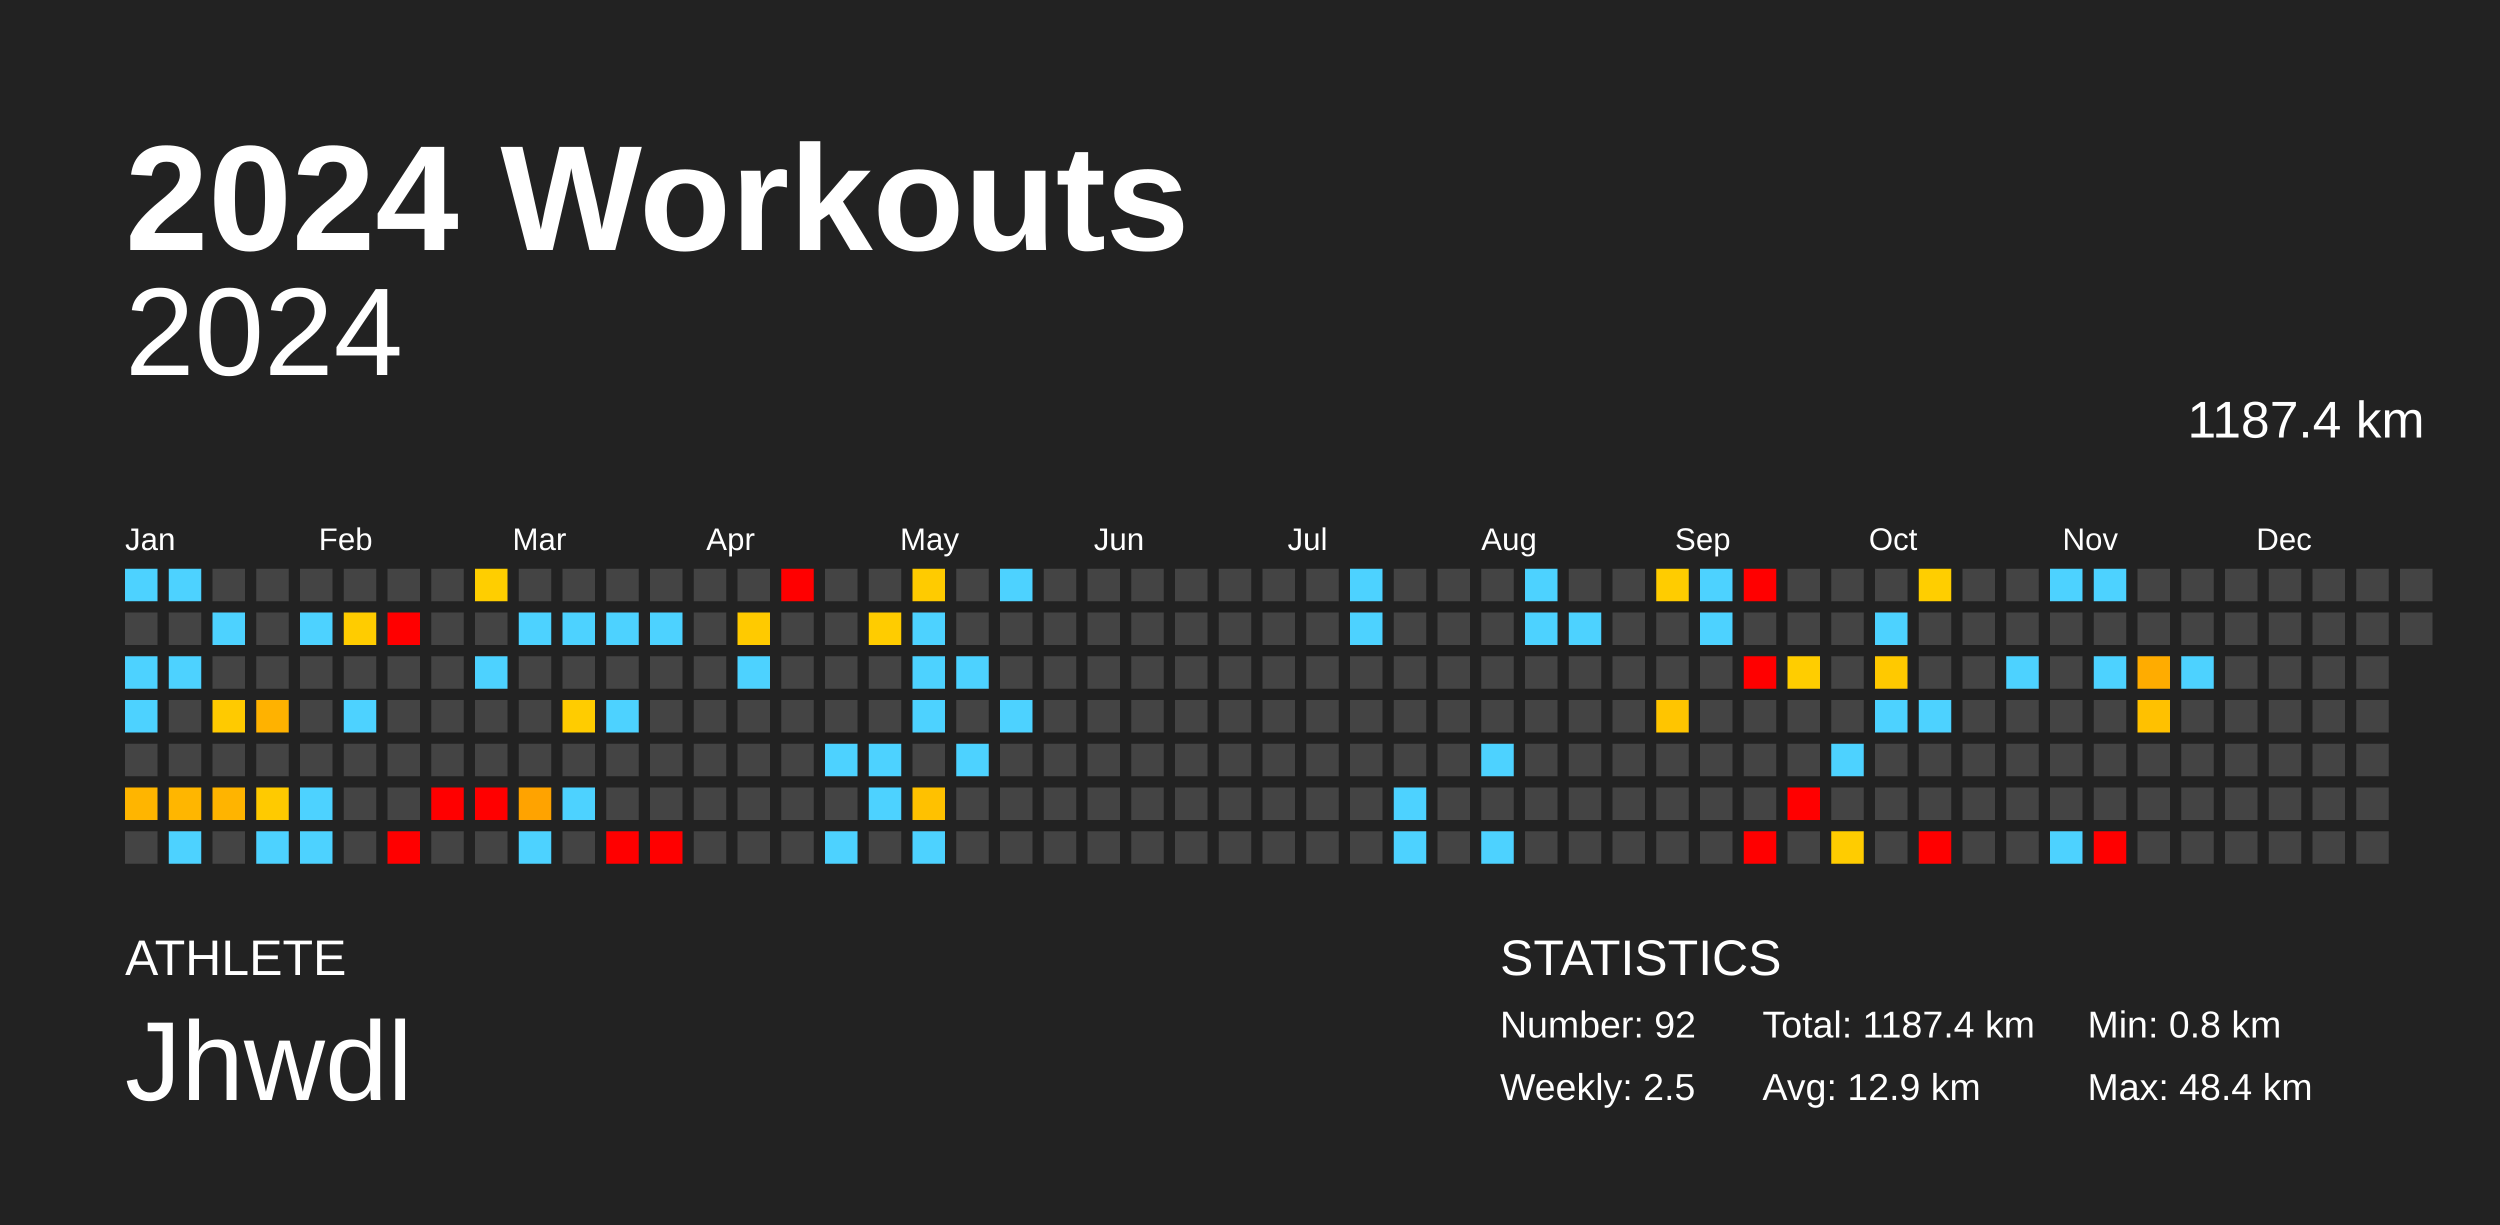
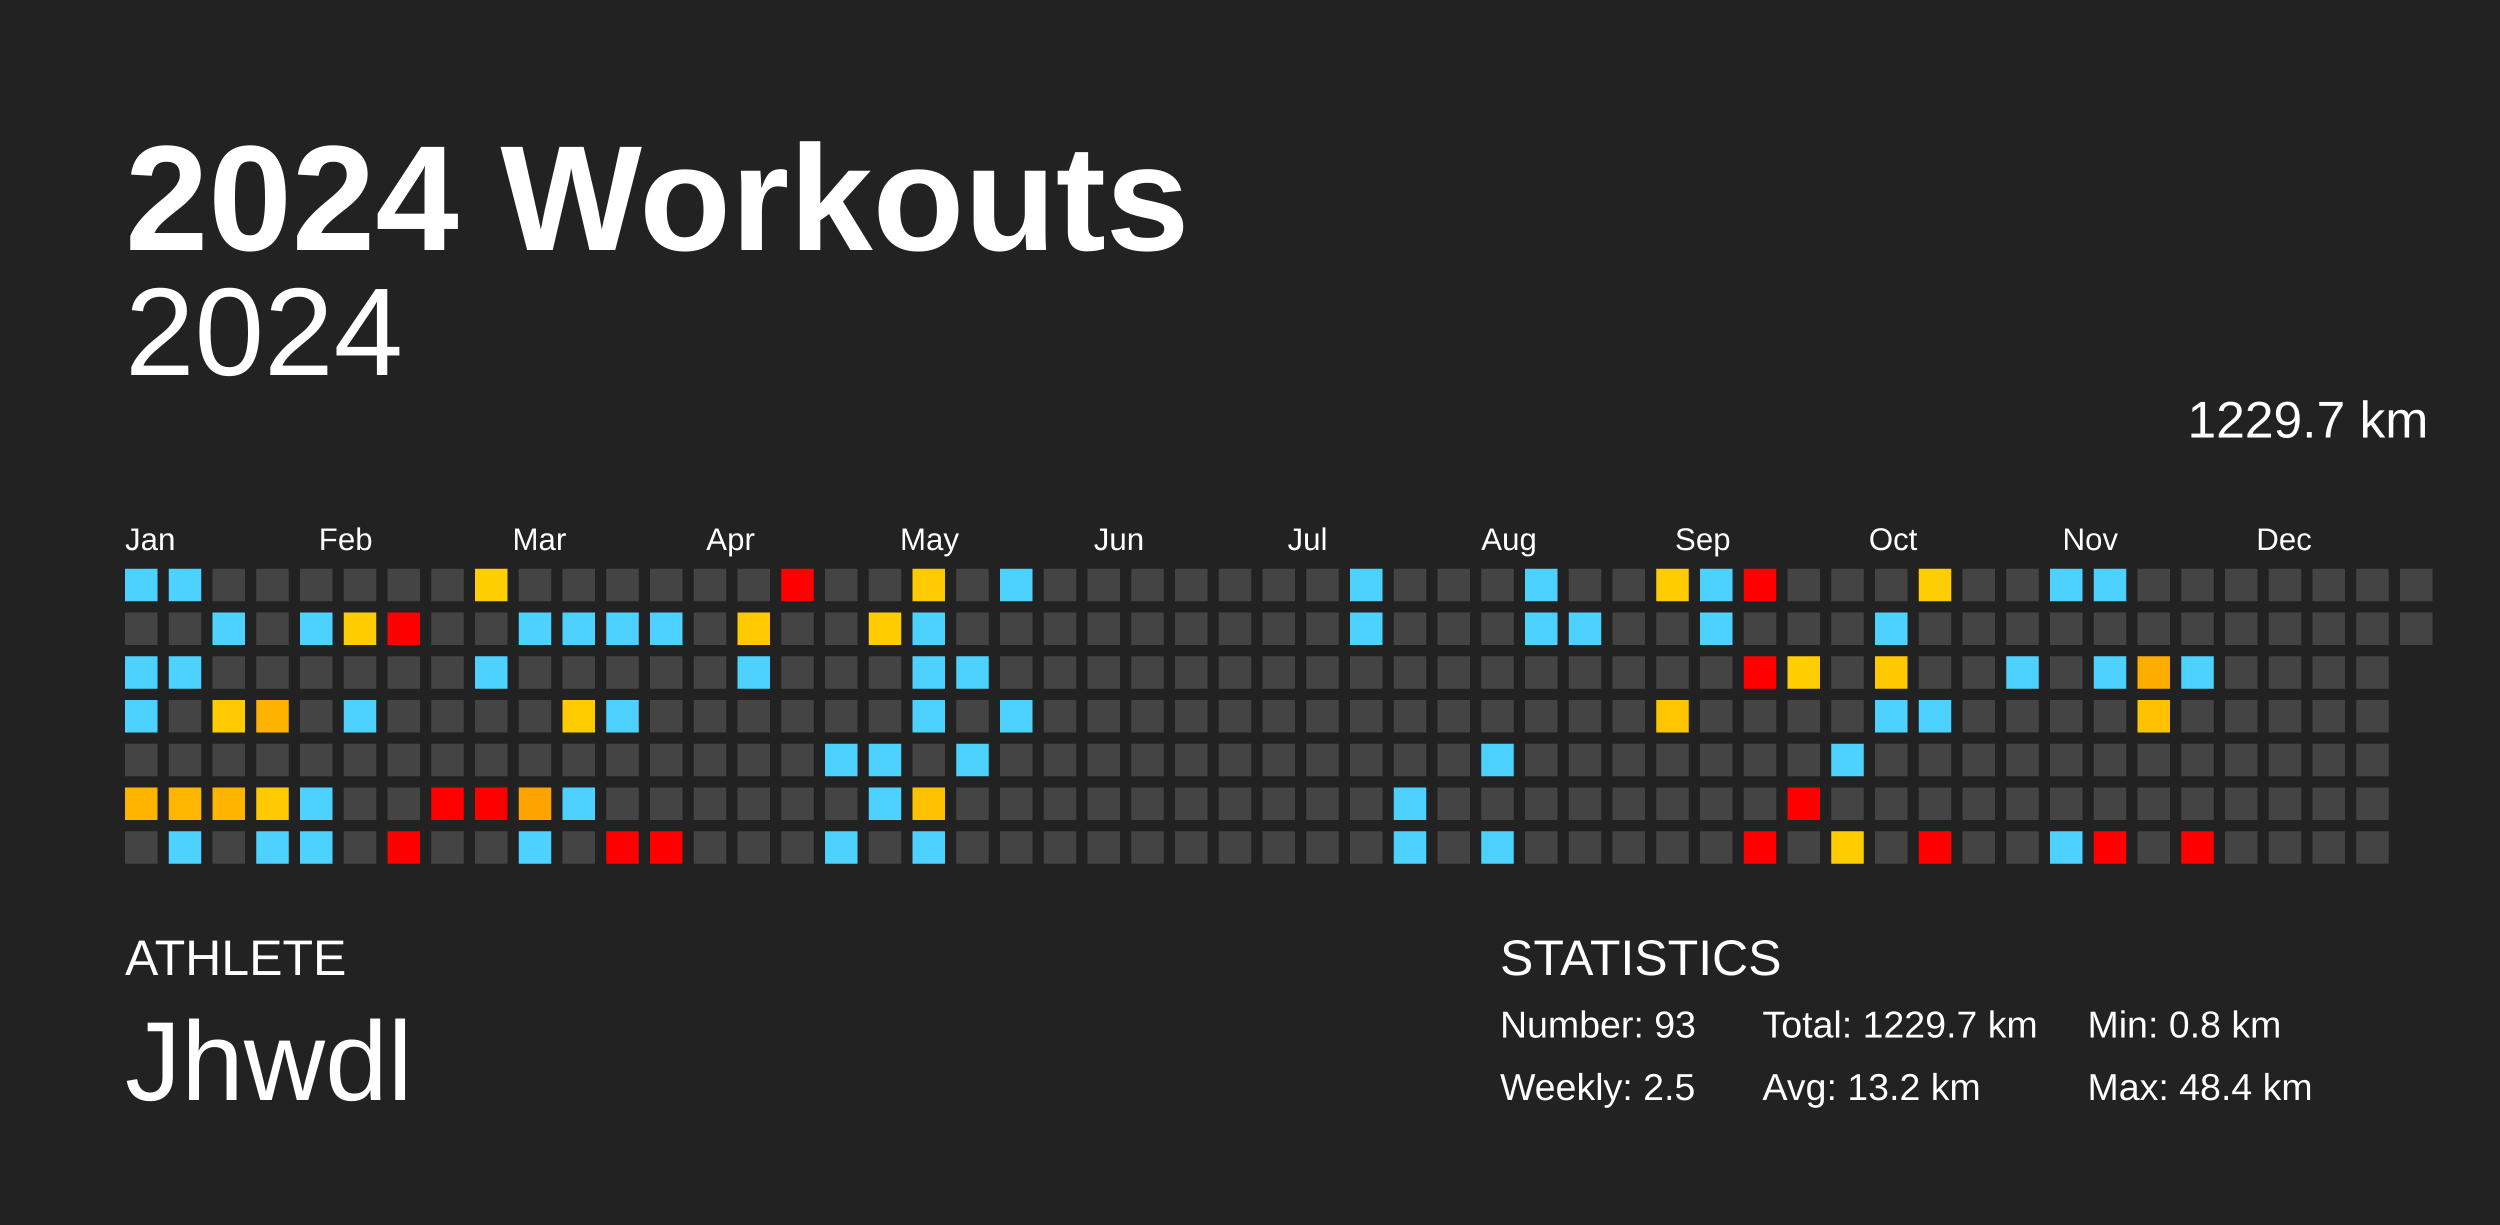
<svg xmlns="http://www.w3.org/2000/svg" baseProfile="full" height="98mm" version="1.1" viewBox="0,0,200,98" width="200mm">
  <defs />
  <rect fill="#222222" height="98" width="200" x="0" y="0" />
  <text fill="#FFFFFF" style="font-size:12px; font-family:Arial; font-weight:bold;" x="10" y="20">2024 Workouts</text>
  <text fill="#FFFFFF" style="font-size:4px; font-family:Arial" x="10" y="78">ATHLETE</text>
  <text fill="#FFFFFF" style="font-size:9px; font-family:Arial" x="10" y="88">Jhwdl</text>
  <text fill="#FFFFFF" style="font-size:4px; font-family:Arial" x="120" y="78">STATISTICS</text>
-   <text fill="#FFFFFF" style="font-size:3px; font-family:Arial" x="120" y="83">Number: 92</text>
+   <text fill="#FFFFFF" style="font-size:3px; font-family:Arial" x="120" y="83">Number: 93</text>
  <text fill="#FFFFFF" style="font-size:3px; font-family:Arial" x="120" y="88">Weekly: 2.5</text>
-   <text fill="#FFFFFF" style="font-size:3px; font-family:Arial" x="141" y="83">Total: 1187.4 km</text>
-   <text fill="#FFFFFF" style="font-size:3px; font-family:Arial" x="141" y="88">Avg: 12.9 km</text>
+   <text fill="#FFFFFF" style="font-size:3px; font-family:Arial" x="141" y="83">Total: 1229.7 km</text>
+   <text fill="#FFFFFF" style="font-size:3px; font-family:Arial" x="141" y="88">Avg: 13.2 km</text>
  <text fill="#FFFFFF" style="font-size:3px; font-family:Arial" x="167" y="83">Min: 0.8 km</text>
  <text fill="#FFFFFF" style="font-size:3px; font-family:Arial" x="167" y="88">Max: 48.4 km</text>
  <text alignment-baseline="hanging" fill="#FFFFFF" style="font-size:10.0px; font-family:Arial;" x="10" y="30">2024</text>
-   <text alignment-baseline="hanging" fill="#FFFFFF" style="font-size:4.125px; font-family:Arial;" x="175" y="35">1187.4 km</text>
+   <text alignment-baseline="hanging" fill="#FFFFFF" style="font-size:4.125px; font-family:Arial;" x="175" y="35">1229.7 km</text>
  <text fill="#FFFFFF" style="font-size:2.5px; font-family:Arial" x="10.0" y="44">Jan</text>
  <text fill="#FFFFFF" style="font-size:2.5px; font-family:Arial" x="25.5" y="44">Feb</text>
  <text fill="#FFFFFF" style="font-size:2.5px; font-family:Arial" x="41.0" y="44">Mar</text>
  <text fill="#FFFFFF" style="font-size:2.5px; font-family:Arial" x="56.5" y="44">Apr</text>
  <text fill="#FFFFFF" style="font-size:2.5px; font-family:Arial" x="72.0" y="44">May</text>
  <text fill="#FFFFFF" style="font-size:2.5px; font-family:Arial" x="87.5" y="44">Jun</text>
  <text fill="#FFFFFF" style="font-size:2.5px; font-family:Arial" x="103.0" y="44">Jul</text>
  <text fill="#FFFFFF" style="font-size:2.5px; font-family:Arial" x="118.5" y="44">Aug</text>
  <text fill="#FFFFFF" style="font-size:2.5px; font-family:Arial" x="134.0" y="44">Sep</text>
  <text fill="#FFFFFF" style="font-size:2.5px; font-family:Arial" x="149.5" y="44">Oct</text>
  <text fill="#FFFFFF" style="font-size:2.5px; font-family:Arial" x="165.0" y="44">Nov</text>
  <text fill="#FFFFFF" style="font-size:2.5px; font-family:Arial" x="180.5" y="44">Dec</text>
  <rect fill="#4dd2ff" height="2.6" width="2.6" x="10.0" y="45.5" />
  <rect fill="#444444" height="2.6" width="2.6" x="10.0" y="49.0" />
  <rect fill="#4dd2ff" height="2.6" width="2.6" x="10.0" y="52.5" />
  <rect fill="#4dd2ff" height="2.6" width="2.6" x="10.0" y="56.0" />
  <rect fill="#444444" height="2.6" width="2.6" x="10.0" y="59.5" />
  <rect fill="#ffb500" height="2.6" width="2.6" x="10.0" y="63.0" />
  <rect fill="#444444" height="2.6" width="2.6" x="10.0" y="66.5" />
  <rect fill="#4dd2ff" height="2.6" width="2.6" x="13.5" y="45.5" />
  <rect fill="#444444" height="2.6" width="2.6" x="13.5" y="49.0" />
  <rect fill="#4dd2ff" height="2.6" width="2.6" x="13.5" y="52.5" />
  <rect fill="#444444" height="2.6" width="2.6" x="13.5" y="56.0" />
  <rect fill="#444444" height="2.6" width="2.6" x="13.5" y="59.5" />
  <rect fill="#ffb600" height="2.6" width="2.6" x="13.5" y="63.0" />
  <rect fill="#4dd2ff" height="2.6" width="2.6" x="13.5" y="66.5" />
  <rect fill="#444444" height="2.6" width="2.6" x="17.0" y="45.5" />
  <rect fill="#4dd2ff" height="2.6" width="2.6" x="17.0" y="49.0" />
  <rect fill="#444444" height="2.6" width="2.6" x="17.0" y="52.5" />
  <rect fill="#ffca00" height="2.6" width="2.6" x="17.0" y="56.0" />
  <rect fill="#444444" height="2.6" width="2.6" x="17.0" y="59.5" />
  <rect fill="#ffb400" height="2.6" width="2.6" x="17.0" y="63.0" />
  <rect fill="#444444" height="2.6" width="2.6" x="17.0" y="66.5" />
  <rect fill="#444444" height="2.6" width="2.6" x="20.5" y="45.5" />
  <rect fill="#444444" height="2.6" width="2.6" x="20.5" y="49.0" />
  <rect fill="#444444" height="2.6" width="2.6" x="20.5" y="52.5" />
  <rect fill="#ffb200" height="2.6" width="2.6" x="20.5" y="56.0" />
  <rect fill="#444444" height="2.6" width="2.6" x="20.5" y="59.5" />
  <rect fill="#ffca00" height="2.6" width="2.6" x="20.5" y="63.0" />
  <rect fill="#4dd2ff" height="2.6" width="2.6" x="20.5" y="66.5" />
  <rect fill="#444444" height="2.6" width="2.6" x="24.0" y="45.5" />
  <rect fill="#4dd2ff" height="2.6" width="2.6" x="24.0" y="49.0" />
  <rect fill="#444444" height="2.6" width="2.6" x="24.0" y="52.5" />
  <rect fill="#444444" height="2.6" width="2.6" x="24.0" y="56.0" />
  <rect fill="#444444" height="2.6" width="2.6" x="24.0" y="59.5" />
  <rect fill="#4dd2ff" height="2.6" width="2.6" x="24.0" y="63.0" />
  <rect fill="#4dd2ff" height="2.6" width="2.6" x="24.0" y="66.5" />
  <rect fill="#444444" height="2.6" width="2.6" x="27.5" y="45.5" />
  <rect fill="#ffcc00" height="2.6" width="2.6" x="27.5" y="49.0" />
  <rect fill="#444444" height="2.6" width="2.6" x="27.5" y="52.5" />
  <rect fill="#4dd2ff" height="2.6" width="2.6" x="27.5" y="56.0" />
  <rect fill="#444444" height="2.6" width="2.6" x="27.5" y="59.5" />
  <rect fill="#444444" height="2.6" width="2.6" x="27.5" y="63.0" />
  <rect fill="#444444" height="2.6" width="2.6" x="27.5" y="66.5" />
  <rect fill="#444444" height="2.6" width="2.6" x="31.0" y="45.5" />
  <rect fill="red" height="2.6" width="2.6" x="31.0" y="49.0" />
  <rect fill="#444444" height="2.6" width="2.6" x="31.0" y="52.5" />
  <rect fill="#444444" height="2.6" width="2.6" x="31.0" y="56.0" />
  <rect fill="#444444" height="2.6" width="2.6" x="31.0" y="59.5" />
  <rect fill="#444444" height="2.6" width="2.6" x="31.0" y="63.0" />
  <rect fill="red" height="2.6" width="2.6" x="31.0" y="66.5" />
  <rect fill="#444444" height="2.6" width="2.6" x="34.5" y="45.5" />
  <rect fill="#444444" height="2.6" width="2.6" x="34.5" y="49.0" />
  <rect fill="#444444" height="2.6" width="2.6" x="34.5" y="52.5" />
  <rect fill="#444444" height="2.6" width="2.6" x="34.5" y="56.0" />
  <rect fill="#444444" height="2.6" width="2.6" x="34.5" y="59.5" />
  <rect fill="red" height="2.6" width="2.6" x="34.5" y="63.0" />
  <rect fill="#444444" height="2.6" width="2.6" x="34.5" y="66.5" />
  <rect fill="#ffce00" height="2.6" width="2.6" x="38.0" y="45.5" />
  <rect fill="#444444" height="2.6" width="2.6" x="38.0" y="49.0" />
  <rect fill="#4dd2ff" height="2.6" width="2.6" x="38.0" y="52.5" />
  <rect fill="#444444" height="2.6" width="2.6" x="38.0" y="56.0" />
  <rect fill="#444444" height="2.6" width="2.6" x="38.0" y="59.5" />
  <rect fill="red" height="2.6" width="2.6" x="38.0" y="63.0" />
  <rect fill="#444444" height="2.6" width="2.6" x="38.0" y="66.5" />
  <rect fill="#444444" height="2.6" width="2.6" x="41.5" y="45.5" />
  <rect fill="#4dd2ff" height="2.6" width="2.6" x="41.5" y="49.0" />
  <rect fill="#444444" height="2.6" width="2.6" x="41.5" y="52.5" />
  <rect fill="#444444" height="2.6" width="2.6" x="41.5" y="56.0" />
  <rect fill="#444444" height="2.6" width="2.6" x="41.5" y="59.5" />
  <rect fill="#ffa300" height="2.6" width="2.6" x="41.5" y="63.0" />
  <rect fill="#4dd2ff" height="2.6" width="2.6" x="41.5" y="66.5" />
  <rect fill="#444444" height="2.6" width="2.6" x="45.0" y="45.5" />
  <rect fill="#4dd2ff" height="2.6" width="2.6" x="45.0" y="49.0" />
  <rect fill="#444444" height="2.6" width="2.6" x="45.0" y="52.5" />
  <rect fill="#ffcc00" height="2.6" width="2.6" x="45.0" y="56.0" />
  <rect fill="#444444" height="2.6" width="2.6" x="45.0" y="59.5" />
  <rect fill="#4dd2ff" height="2.6" width="2.6" x="45.0" y="63.0" />
  <rect fill="#444444" height="2.6" width="2.6" x="45.0" y="66.5" />
  <rect fill="#444444" height="2.6" width="2.6" x="48.5" y="45.5" />
  <rect fill="#4dd2ff" height="2.6" width="2.6" x="48.5" y="49.0" />
  <rect fill="#444444" height="2.6" width="2.6" x="48.5" y="52.5" />
  <rect fill="#4dd2ff" height="2.6" width="2.6" x="48.5" y="56.0" />
  <rect fill="#444444" height="2.6" width="2.6" x="48.5" y="59.5" />
  <rect fill="#444444" height="2.6" width="2.6" x="48.5" y="63.0" />
  <rect fill="red" height="2.6" width="2.6" x="48.5" y="66.5" />
  <rect fill="#444444" height="2.6" width="2.6" x="52.0" y="45.5" />
  <rect fill="#4dd2ff" height="2.6" width="2.6" x="52.0" y="49.0" />
  <rect fill="#444444" height="2.6" width="2.6" x="52.0" y="52.5" />
  <rect fill="#444444" height="2.6" width="2.6" x="52.0" y="56.0" />
  <rect fill="#444444" height="2.6" width="2.6" x="52.0" y="59.5" />
  <rect fill="#444444" height="2.6" width="2.6" x="52.0" y="63.0" />
  <rect fill="red" height="2.6" width="2.6" x="52.0" y="66.5" />
  <rect fill="#444444" height="2.6" width="2.6" x="55.5" y="45.5" />
  <rect fill="#444444" height="2.6" width="2.6" x="55.5" y="49.0" />
  <rect fill="#444444" height="2.6" width="2.6" x="55.5" y="52.5" />
  <rect fill="#444444" height="2.6" width="2.6" x="55.5" y="56.0" />
  <rect fill="#444444" height="2.6" width="2.6" x="55.5" y="59.5" />
  <rect fill="#444444" height="2.6" width="2.6" x="55.5" y="63.0" />
  <rect fill="#444444" height="2.6" width="2.6" x="55.5" y="66.5" />
  <rect fill="#444444" height="2.6" width="2.6" x="59.0" y="45.5" />
  <rect fill="#ffca00" height="2.6" width="2.6" x="59.0" y="49.0" />
  <rect fill="#4dd2ff" height="2.6" width="2.6" x="59.0" y="52.5" />
  <rect fill="#444444" height="2.6" width="2.6" x="59.0" y="56.0" />
  <rect fill="#444444" height="2.6" width="2.6" x="59.0" y="59.5" />
  <rect fill="#444444" height="2.6" width="2.6" x="59.0" y="63.0" />
  <rect fill="#444444" height="2.6" width="2.6" x="59.0" y="66.5" />
  <rect fill="red" height="2.6" width="2.6" x="62.5" y="45.5" />
  <rect fill="#444444" height="2.6" width="2.6" x="62.5" y="49.0" />
  <rect fill="#444444" height="2.6" width="2.6" x="62.5" y="52.5" />
  <rect fill="#444444" height="2.6" width="2.6" x="62.5" y="56.0" />
  <rect fill="#444444" height="2.6" width="2.6" x="62.5" y="59.5" />
  <rect fill="#444444" height="2.6" width="2.6" x="62.5" y="63.0" />
  <rect fill="#444444" height="2.6" width="2.6" x="62.5" y="66.5" />
  <rect fill="#444444" height="2.6" width="2.6" x="66.0" y="45.5" />
  <rect fill="#444444" height="2.6" width="2.6" x="66.0" y="49.0" />
  <rect fill="#444444" height="2.6" width="2.6" x="66.0" y="52.5" />
  <rect fill="#444444" height="2.6" width="2.6" x="66.0" y="56.0" />
  <rect fill="#4dd2ff" height="2.6" width="2.6" x="66.0" y="59.5" />
  <rect fill="#444444" height="2.6" width="2.6" x="66.0" y="63.0" />
  <rect fill="#4dd2ff" height="2.6" width="2.6" x="66.0" y="66.5" />
  <rect fill="#444444" height="2.6" width="2.6" x="69.5" y="45.5" />
  <rect fill="#ffcc00" height="2.6" width="2.6" x="69.5" y="49.0" />
  <rect fill="#444444" height="2.6" width="2.6" x="69.5" y="52.5" />
  <rect fill="#444444" height="2.6" width="2.6" x="69.5" y="56.0" />
  <rect fill="#4dd2ff" height="2.6" width="2.6" x="69.5" y="59.5" />
  <rect fill="#4dd2ff" height="2.6" width="2.6" x="69.5" y="63.0" />
  <rect fill="#444444" height="2.6" width="2.6" x="69.5" y="66.5" />
  <rect fill="#ffcb00" height="2.6" width="2.6" x="73.0" y="45.5" />
  <rect fill="#4dd2ff" height="2.6" width="2.6" x="73.0" y="49.0" />
  <rect fill="#4dd2ff" height="2.6" width="2.6" x="73.0" y="52.5" />
  <rect fill="#4dd2ff" height="2.6" width="2.6" x="73.0" y="56.0" />
  <rect fill="#444444" height="2.6" width="2.6" x="73.0" y="59.5" />
  <rect fill="#ffc100" height="2.6" width="2.6" x="73.0" y="63.0" />
  <rect fill="#4dd2ff" height="2.6" width="2.6" x="73.0" y="66.5" />
  <rect fill="#444444" height="2.6" width="2.6" x="76.5" y="45.5" />
  <rect fill="#444444" height="2.6" width="2.6" x="76.5" y="49.0" />
  <rect fill="#4dd2ff" height="2.6" width="2.6" x="76.5" y="52.5" />
  <rect fill="#444444" height="2.6" width="2.6" x="76.5" y="56.0" />
  <rect fill="#4dd2ff" height="2.6" width="2.6" x="76.5" y="59.5" />
  <rect fill="#444444" height="2.6" width="2.6" x="76.5" y="63.0" />
  <rect fill="#444444" height="2.6" width="2.6" x="76.5" y="66.5" />
  <rect fill="#4dd2ff" height="2.6" width="2.6" x="80.0" y="45.5" />
  <rect fill="#444444" height="2.6" width="2.6" x="80.0" y="49.0" />
  <rect fill="#444444" height="2.6" width="2.6" x="80.0" y="52.5" />
  <rect fill="#4dd2ff" height="2.6" width="2.6" x="80.0" y="56.0" />
  <rect fill="#444444" height="2.6" width="2.6" x="80.0" y="59.5" />
  <rect fill="#444444" height="2.6" width="2.6" x="80.0" y="63.0" />
  <rect fill="#444444" height="2.6" width="2.6" x="80.0" y="66.5" />
  <rect fill="#444444" height="2.6" width="2.6" x="83.5" y="45.5" />
  <rect fill="#444444" height="2.6" width="2.6" x="83.5" y="49.0" />
  <rect fill="#444444" height="2.6" width="2.6" x="83.5" y="52.5" />
  <rect fill="#444444" height="2.6" width="2.6" x="83.5" y="56.0" />
  <rect fill="#444444" height="2.6" width="2.6" x="83.5" y="59.5" />
  <rect fill="#444444" height="2.6" width="2.6" x="83.5" y="63.0" />
  <rect fill="#444444" height="2.6" width="2.6" x="83.5" y="66.5" />
  <rect fill="#444444" height="2.6" width="2.6" x="87.0" y="45.5" />
  <rect fill="#444444" height="2.6" width="2.6" x="87.0" y="49.0" />
  <rect fill="#444444" height="2.6" width="2.6" x="87.0" y="52.5" />
  <rect fill="#444444" height="2.6" width="2.6" x="87.0" y="56.0" />
  <rect fill="#444444" height="2.6" width="2.6" x="87.0" y="59.5" />
  <rect fill="#444444" height="2.6" width="2.6" x="87.0" y="63.0" />
  <rect fill="#444444" height="2.6" width="2.6" x="87.0" y="66.5" />
  <rect fill="#444444" height="2.6" width="2.6" x="90.5" y="45.5" />
  <rect fill="#444444" height="2.6" width="2.6" x="90.5" y="49.0" />
  <rect fill="#444444" height="2.6" width="2.6" x="90.5" y="52.5" />
  <rect fill="#444444" height="2.6" width="2.6" x="90.5" y="56.0" />
  <rect fill="#444444" height="2.6" width="2.6" x="90.5" y="59.5" />
  <rect fill="#444444" height="2.6" width="2.6" x="90.5" y="63.0" />
  <rect fill="#444444" height="2.6" width="2.6" x="90.5" y="66.5" />
  <rect fill="#444444" height="2.6" width="2.6" x="94.0" y="45.5" />
  <rect fill="#444444" height="2.6" width="2.6" x="94.0" y="49.0" />
  <rect fill="#444444" height="2.6" width="2.6" x="94.0" y="52.5" />
  <rect fill="#444444" height="2.6" width="2.6" x="94.0" y="56.0" />
  <rect fill="#444444" height="2.6" width="2.6" x="94.0" y="59.5" />
  <rect fill="#444444" height="2.6" width="2.6" x="94.0" y="63.0" />
  <rect fill="#444444" height="2.6" width="2.6" x="94.0" y="66.5" />
  <rect fill="#444444" height="2.6" width="2.6" x="97.5" y="45.5" />
  <rect fill="#444444" height="2.6" width="2.6" x="97.5" y="49.0" />
  <rect fill="#444444" height="2.6" width="2.6" x="97.5" y="52.5" />
  <rect fill="#444444" height="2.6" width="2.6" x="97.5" y="56.0" />
  <rect fill="#444444" height="2.6" width="2.6" x="97.5" y="59.5" />
  <rect fill="#444444" height="2.6" width="2.6" x="97.5" y="63.0" />
  <rect fill="#444444" height="2.6" width="2.6" x="97.5" y="66.5" />
  <rect fill="#444444" height="2.6" width="2.6" x="101.0" y="45.5" />
  <rect fill="#444444" height="2.6" width="2.6" x="101.0" y="49.0" />
  <rect fill="#444444" height="2.6" width="2.6" x="101.0" y="52.5" />
  <rect fill="#444444" height="2.6" width="2.6" x="101.0" y="56.0" />
  <rect fill="#444444" height="2.6" width="2.6" x="101.0" y="59.5" />
  <rect fill="#444444" height="2.6" width="2.6" x="101.0" y="63.0" />
  <rect fill="#444444" height="2.6" width="2.6" x="101.0" y="66.5" />
  <rect fill="#444444" height="2.6" width="2.6" x="104.5" y="45.5" />
  <rect fill="#444444" height="2.6" width="2.6" x="104.5" y="49.0" />
  <rect fill="#444444" height="2.6" width="2.6" x="104.5" y="52.5" />
  <rect fill="#444444" height="2.6" width="2.6" x="104.5" y="56.0" />
  <rect fill="#444444" height="2.6" width="2.6" x="104.5" y="59.5" />
  <rect fill="#444444" height="2.6" width="2.6" x="104.5" y="63.0" />
  <rect fill="#444444" height="2.6" width="2.6" x="104.5" y="66.5" />
  <rect fill="#4dd2ff" height="2.6" width="2.6" x="108.0" y="45.5" />
  <rect fill="#4dd2ff" height="2.6" width="2.6" x="108.0" y="49.0" />
  <rect fill="#444444" height="2.6" width="2.6" x="108.0" y="52.5" />
  <rect fill="#444444" height="2.6" width="2.6" x="108.0" y="56.0" />
  <rect fill="#444444" height="2.6" width="2.6" x="108.0" y="59.5" />
  <rect fill="#444444" height="2.6" width="2.6" x="108.0" y="63.0" />
  <rect fill="#444444" height="2.6" width="2.6" x="108.0" y="66.5" />
  <rect fill="#444444" height="2.6" width="2.6" x="111.5" y="45.5" />
  <rect fill="#444444" height="2.6" width="2.6" x="111.5" y="49.0" />
  <rect fill="#444444" height="2.6" width="2.6" x="111.5" y="52.5" />
  <rect fill="#444444" height="2.6" width="2.6" x="111.5" y="56.0" />
  <rect fill="#444444" height="2.6" width="2.6" x="111.5" y="59.5" />
  <rect fill="#4dd2ff" height="2.6" width="2.6" x="111.5" y="63.0" />
  <rect fill="#4dd2ff" height="2.6" width="2.6" x="111.5" y="66.5" />
  <rect fill="#444444" height="2.6" width="2.6" x="115.0" y="45.5" />
  <rect fill="#444444" height="2.6" width="2.6" x="115.0" y="49.0" />
  <rect fill="#444444" height="2.6" width="2.6" x="115.0" y="52.5" />
  <rect fill="#444444" height="2.6" width="2.6" x="115.0" y="56.0" />
  <rect fill="#444444" height="2.6" width="2.6" x="115.0" y="59.5" />
  <rect fill="#444444" height="2.6" width="2.6" x="115.0" y="63.0" />
  <rect fill="#444444" height="2.6" width="2.6" x="115.0" y="66.5" />
  <rect fill="#444444" height="2.6" width="2.6" x="118.5" y="45.5" />
  <rect fill="#444444" height="2.6" width="2.6" x="118.5" y="49.0" />
  <rect fill="#444444" height="2.6" width="2.6" x="118.5" y="52.5" />
  <rect fill="#444444" height="2.6" width="2.6" x="118.5" y="56.0" />
  <rect fill="#4dd2ff" height="2.6" width="2.6" x="118.5" y="59.5" />
  <rect fill="#444444" height="2.6" width="2.6" x="118.5" y="63.0" />
  <rect fill="#4dd2ff" height="2.6" width="2.6" x="118.5" y="66.5" />
  <rect fill="#4dd2ff" height="2.6" width="2.6" x="122.0" y="45.5" />
  <rect fill="#4dd2ff" height="2.6" width="2.6" x="122.0" y="49.0" />
  <rect fill="#444444" height="2.6" width="2.6" x="122.0" y="52.5" />
  <rect fill="#444444" height="2.6" width="2.6" x="122.0" y="56.0" />
  <rect fill="#444444" height="2.6" width="2.6" x="122.0" y="59.5" />
  <rect fill="#444444" height="2.6" width="2.6" x="122.0" y="63.0" />
  <rect fill="#444444" height="2.6" width="2.6" x="122.0" y="66.5" />
  <rect fill="#444444" height="2.6" width="2.6" x="125.5" y="45.5" />
  <rect fill="#4dd2ff" height="2.6" width="2.6" x="125.5" y="49.0" />
  <rect fill="#444444" height="2.6" width="2.6" x="125.5" y="52.5" />
  <rect fill="#444444" height="2.6" width="2.6" x="125.5" y="56.0" />
  <rect fill="#444444" height="2.6" width="2.6" x="125.5" y="59.5" />
  <rect fill="#444444" height="2.6" width="2.6" x="125.5" y="63.0" />
  <rect fill="#444444" height="2.6" width="2.6" x="125.5" y="66.5" />
  <rect fill="#444444" height="2.6" width="2.6" x="129.0" y="45.5" />
  <rect fill="#444444" height="2.6" width="2.6" x="129.0" y="49.0" />
  <rect fill="#444444" height="2.6" width="2.6" x="129.0" y="52.5" />
  <rect fill="#444444" height="2.6" width="2.6" x="129.0" y="56.0" />
  <rect fill="#444444" height="2.6" width="2.6" x="129.0" y="59.5" />
  <rect fill="#444444" height="2.6" width="2.6" x="129.0" y="63.0" />
  <rect fill="#444444" height="2.6" width="2.6" x="129.0" y="66.5" />
  <rect fill="#ffcc00" height="2.6" width="2.6" x="132.5" y="45.5" />
  <rect fill="#444444" height="2.6" width="2.6" x="132.5" y="49.0" />
  <rect fill="#444444" height="2.6" width="2.6" x="132.5" y="52.5" />
  <rect fill="#ffc500" height="2.6" width="2.6" x="132.5" y="56.0" />
  <rect fill="#444444" height="2.6" width="2.6" x="132.5" y="59.5" />
  <rect fill="#444444" height="2.6" width="2.6" x="132.5" y="63.0" />
  <rect fill="#444444" height="2.6" width="2.6" x="132.5" y="66.5" />
  <rect fill="#4dd2ff" height="2.6" width="2.6" x="136.0" y="45.5" />
  <rect fill="#4dd2ff" height="2.6" width="2.6" x="136.0" y="49.0" />
  <rect fill="#444444" height="2.6" width="2.6" x="136.0" y="52.5" />
  <rect fill="#444444" height="2.6" width="2.6" x="136.0" y="56.0" />
  <rect fill="#444444" height="2.6" width="2.6" x="136.0" y="59.5" />
  <rect fill="#444444" height="2.6" width="2.6" x="136.0" y="63.0" />
  <rect fill="#444444" height="2.6" width="2.6" x="136.0" y="66.5" />
  <rect fill="red" height="2.6" width="2.6" x="139.5" y="45.5" />
  <rect fill="#444444" height="2.6" width="2.6" x="139.5" y="49.0" />
  <rect fill="red" height="2.6" width="2.6" x="139.5" y="52.5" />
  <rect fill="#444444" height="2.6" width="2.6" x="139.5" y="56.0" />
  <rect fill="#444444" height="2.6" width="2.6" x="139.5" y="59.5" />
  <rect fill="#444444" height="2.6" width="2.6" x="139.5" y="63.0" />
  <rect fill="red" height="2.6" width="2.6" x="139.5" y="66.5" />
  <rect fill="#444444" height="2.6" width="2.6" x="143.0" y="45.5" />
  <rect fill="#444444" height="2.6" width="2.6" x="143.0" y="49.0" />
  <rect fill="#ffcd00" height="2.6" width="2.6" x="143.0" y="52.5" />
  <rect fill="#444444" height="2.6" width="2.6" x="143.0" y="56.0" />
  <rect fill="#444444" height="2.6" width="2.6" x="143.0" y="59.5" />
  <rect fill="red" height="2.6" width="2.6" x="143.0" y="63.0" />
  <rect fill="#444444" height="2.6" width="2.6" x="143.0" y="66.5" />
  <rect fill="#444444" height="2.6" width="2.6" x="146.5" y="45.5" />
  <rect fill="#444444" height="2.6" width="2.6" x="146.5" y="49.0" />
  <rect fill="#444444" height="2.6" width="2.6" x="146.5" y="52.5" />
  <rect fill="#444444" height="2.6" width="2.6" x="146.5" y="56.0" />
  <rect fill="#4dd2ff" height="2.6" width="2.6" x="146.5" y="59.5" />
  <rect fill="#444444" height="2.6" width="2.6" x="146.5" y="63.0" />
  <rect fill="#ffcc00" height="2.6" width="2.6" x="146.5" y="66.5" />
  <rect fill="#444444" height="2.6" width="2.6" x="150.0" y="45.5" />
  <rect fill="#4dd2ff" height="2.6" width="2.6" x="150.0" y="49.0" />
  <rect fill="#ffc900" height="2.6" width="2.6" x="150.0" y="52.5" />
  <rect fill="#4dd2ff" height="2.6" width="2.6" x="150.0" y="56.0" />
  <rect fill="#444444" height="2.6" width="2.6" x="150.0" y="59.5" />
  <rect fill="#444444" height="2.6" width="2.6" x="150.0" y="63.0" />
  <rect fill="#444444" height="2.6" width="2.6" x="150.0" y="66.5" />
  <rect fill="#ffce00" height="2.6" width="2.6" x="153.5" y="45.5" />
  <rect fill="#444444" height="2.6" width="2.6" x="153.5" y="49.0" />
  <rect fill="#444444" height="2.6" width="2.6" x="153.5" y="52.5" />
  <rect fill="#4dd2ff" height="2.6" width="2.6" x="153.5" y="56.0" />
  <rect fill="#444444" height="2.6" width="2.6" x="153.5" y="59.5" />
  <rect fill="#444444" height="2.6" width="2.6" x="153.5" y="63.0" />
  <rect fill="red" height="2.6" width="2.6" x="153.5" y="66.5" />
  <rect fill="#444444" height="2.6" width="2.6" x="157.0" y="45.5" />
  <rect fill="#444444" height="2.6" width="2.6" x="157.0" y="49.0" />
  <rect fill="#444444" height="2.6" width="2.6" x="157.0" y="52.5" />
  <rect fill="#444444" height="2.6" width="2.6" x="157.0" y="56.0" />
  <rect fill="#444444" height="2.6" width="2.6" x="157.0" y="59.5" />
  <rect fill="#444444" height="2.6" width="2.6" x="157.0" y="63.0" />
  <rect fill="#444444" height="2.6" width="2.6" x="157.0" y="66.5" />
  <rect fill="#444444" height="2.6" width="2.6" x="160.5" y="45.5" />
  <rect fill="#444444" height="2.6" width="2.6" x="160.5" y="49.0" />
  <rect fill="#4dd2ff" height="2.6" width="2.6" x="160.5" y="52.5" />
  <rect fill="#444444" height="2.6" width="2.6" x="160.5" y="56.0" />
  <rect fill="#444444" height="2.6" width="2.6" x="160.5" y="59.5" />
  <rect fill="#444444" height="2.6" width="2.6" x="160.5" y="63.0" />
  <rect fill="#444444" height="2.6" width="2.6" x="160.5" y="66.5" />
  <rect fill="#4dd2ff" height="2.6" width="2.6" x="164.0" y="45.5" />
  <rect fill="#444444" height="2.6" width="2.6" x="164.0" y="49.0" />
  <rect fill="#444444" height="2.6" width="2.6" x="164.0" y="52.5" />
  <rect fill="#444444" height="2.6" width="2.6" x="164.0" y="56.0" />
  <rect fill="#444444" height="2.6" width="2.6" x="164.0" y="59.5" />
  <rect fill="#444444" height="2.6" width="2.6" x="164.0" y="63.0" />
  <rect fill="#4dd2ff" height="2.6" width="2.6" x="164.0" y="66.5" />
  <rect fill="#4dd2ff" height="2.6" width="2.6" x="167.5" y="45.5" />
  <rect fill="#444444" height="2.6" width="2.6" x="167.5" y="49.0" />
  <rect fill="#4dd2ff" height="2.6" width="2.6" x="167.5" y="52.5" />
  <rect fill="#444444" height="2.6" width="2.6" x="167.5" y="56.0" />
  <rect fill="#444444" height="2.6" width="2.6" x="167.5" y="59.5" />
  <rect fill="#444444" height="2.6" width="2.6" x="167.5" y="63.0" />
  <rect fill="red" height="2.6" width="2.6" x="167.5" y="66.5" />
  <rect fill="#444444" height="2.6" width="2.6" x="171.0" y="45.5" />
  <rect fill="#444444" height="2.6" width="2.6" x="171.0" y="49.0" />
  <rect fill="#ffac00" height="2.6" width="2.6" x="171.0" y="52.5" />
  <rect fill="#ffc100" height="2.6" width="2.6" x="171.0" y="56.0" />
  <rect fill="#444444" height="2.6" width="2.6" x="171.0" y="59.5" />
  <rect fill="#444444" height="2.6" width="2.6" x="171.0" y="63.0" />
  <rect fill="#444444" height="2.6" width="2.6" x="171.0" y="66.5" />
  <rect fill="#444444" height="2.6" width="2.6" x="174.5" y="45.5" />
  <rect fill="#444444" height="2.6" width="2.6" x="174.5" y="49.0" />
  <rect fill="#4dd2ff" height="2.6" width="2.6" x="174.5" y="52.5" />
  <rect fill="#444444" height="2.6" width="2.6" x="174.5" y="56.0" />
  <rect fill="#444444" height="2.6" width="2.6" x="174.5" y="59.5" />
  <rect fill="#444444" height="2.6" width="2.6" x="174.5" y="63.0" />
-   <rect fill="#444444" height="2.6" width="2.6" x="174.5" y="66.5" />
+   <rect fill="red" height="2.6" width="2.6" x="174.5" y="66.5" />
  <rect fill="#444444" height="2.6" width="2.6" x="178.0" y="45.5" />
  <rect fill="#444444" height="2.6" width="2.6" x="178.0" y="49.0" />
  <rect fill="#444444" height="2.6" width="2.6" x="178.0" y="52.5" />
  <rect fill="#444444" height="2.6" width="2.6" x="178.0" y="56.0" />
  <rect fill="#444444" height="2.6" width="2.6" x="178.0" y="59.5" />
  <rect fill="#444444" height="2.6" width="2.6" x="178.0" y="63.0" />
  <rect fill="#444444" height="2.6" width="2.6" x="178.0" y="66.5" />
  <rect fill="#444444" height="2.6" width="2.6" x="181.5" y="45.5" />
  <rect fill="#444444" height="2.6" width="2.6" x="181.5" y="49.0" />
  <rect fill="#444444" height="2.6" width="2.6" x="181.5" y="52.5" />
  <rect fill="#444444" height="2.6" width="2.6" x="181.5" y="56.0" />
  <rect fill="#444444" height="2.6" width="2.6" x="181.5" y="59.5" />
  <rect fill="#444444" height="2.6" width="2.6" x="181.5" y="63.0" />
  <rect fill="#444444" height="2.6" width="2.6" x="181.5" y="66.5" />
  <rect fill="#444444" height="2.6" width="2.6" x="185.0" y="45.5" />
  <rect fill="#444444" height="2.6" width="2.6" x="185.0" y="49.0" />
  <rect fill="#444444" height="2.6" width="2.6" x="185.0" y="52.5" />
  <rect fill="#444444" height="2.6" width="2.6" x="185.0" y="56.0" />
  <rect fill="#444444" height="2.6" width="2.6" x="185.0" y="59.5" />
  <rect fill="#444444" height="2.6" width="2.6" x="185.0" y="63.0" />
  <rect fill="#444444" height="2.6" width="2.6" x="185.0" y="66.5" />
  <rect fill="#444444" height="2.6" width="2.6" x="188.5" y="45.5" />
  <rect fill="#444444" height="2.6" width="2.6" x="188.5" y="49.0" />
  <rect fill="#444444" height="2.6" width="2.6" x="188.5" y="52.5" />
  <rect fill="#444444" height="2.6" width="2.6" x="188.5" y="56.0" />
  <rect fill="#444444" height="2.6" width="2.6" x="188.5" y="59.5" />
  <rect fill="#444444" height="2.6" width="2.6" x="188.5" y="63.0" />
  <rect fill="#444444" height="2.6" width="2.6" x="188.5" y="66.5" />
  <rect fill="#444444" height="2.6" width="2.6" x="192.0" y="45.5" />
  <rect fill="#444444" height="2.6" width="2.6" x="192.0" y="49.0" />
</svg>
